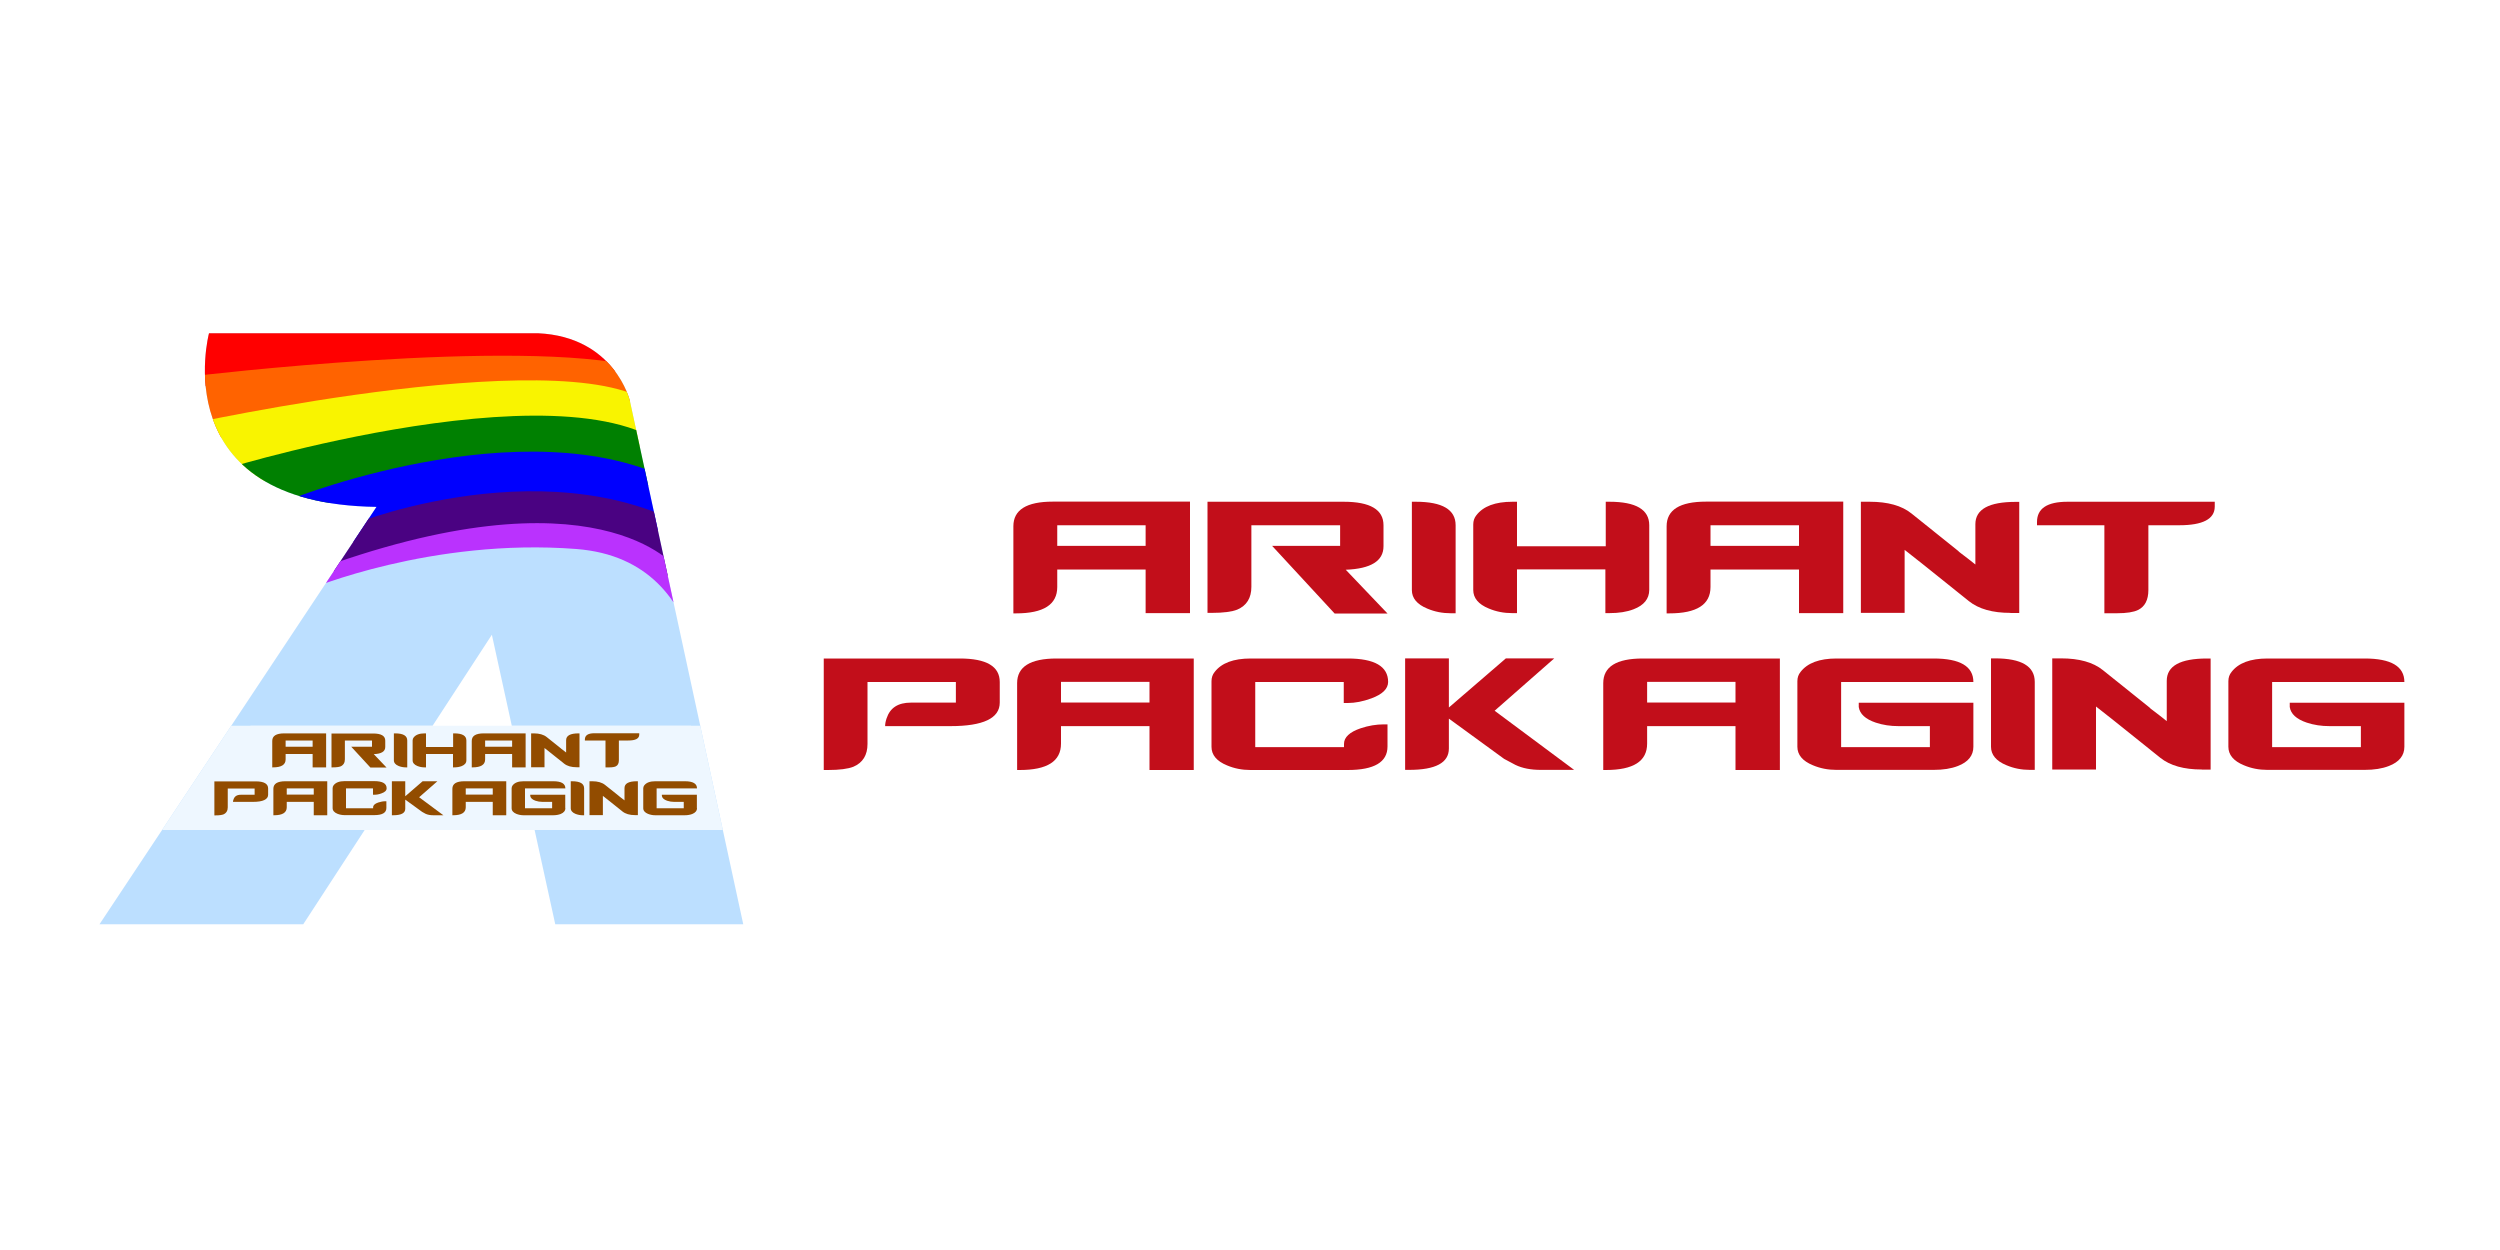
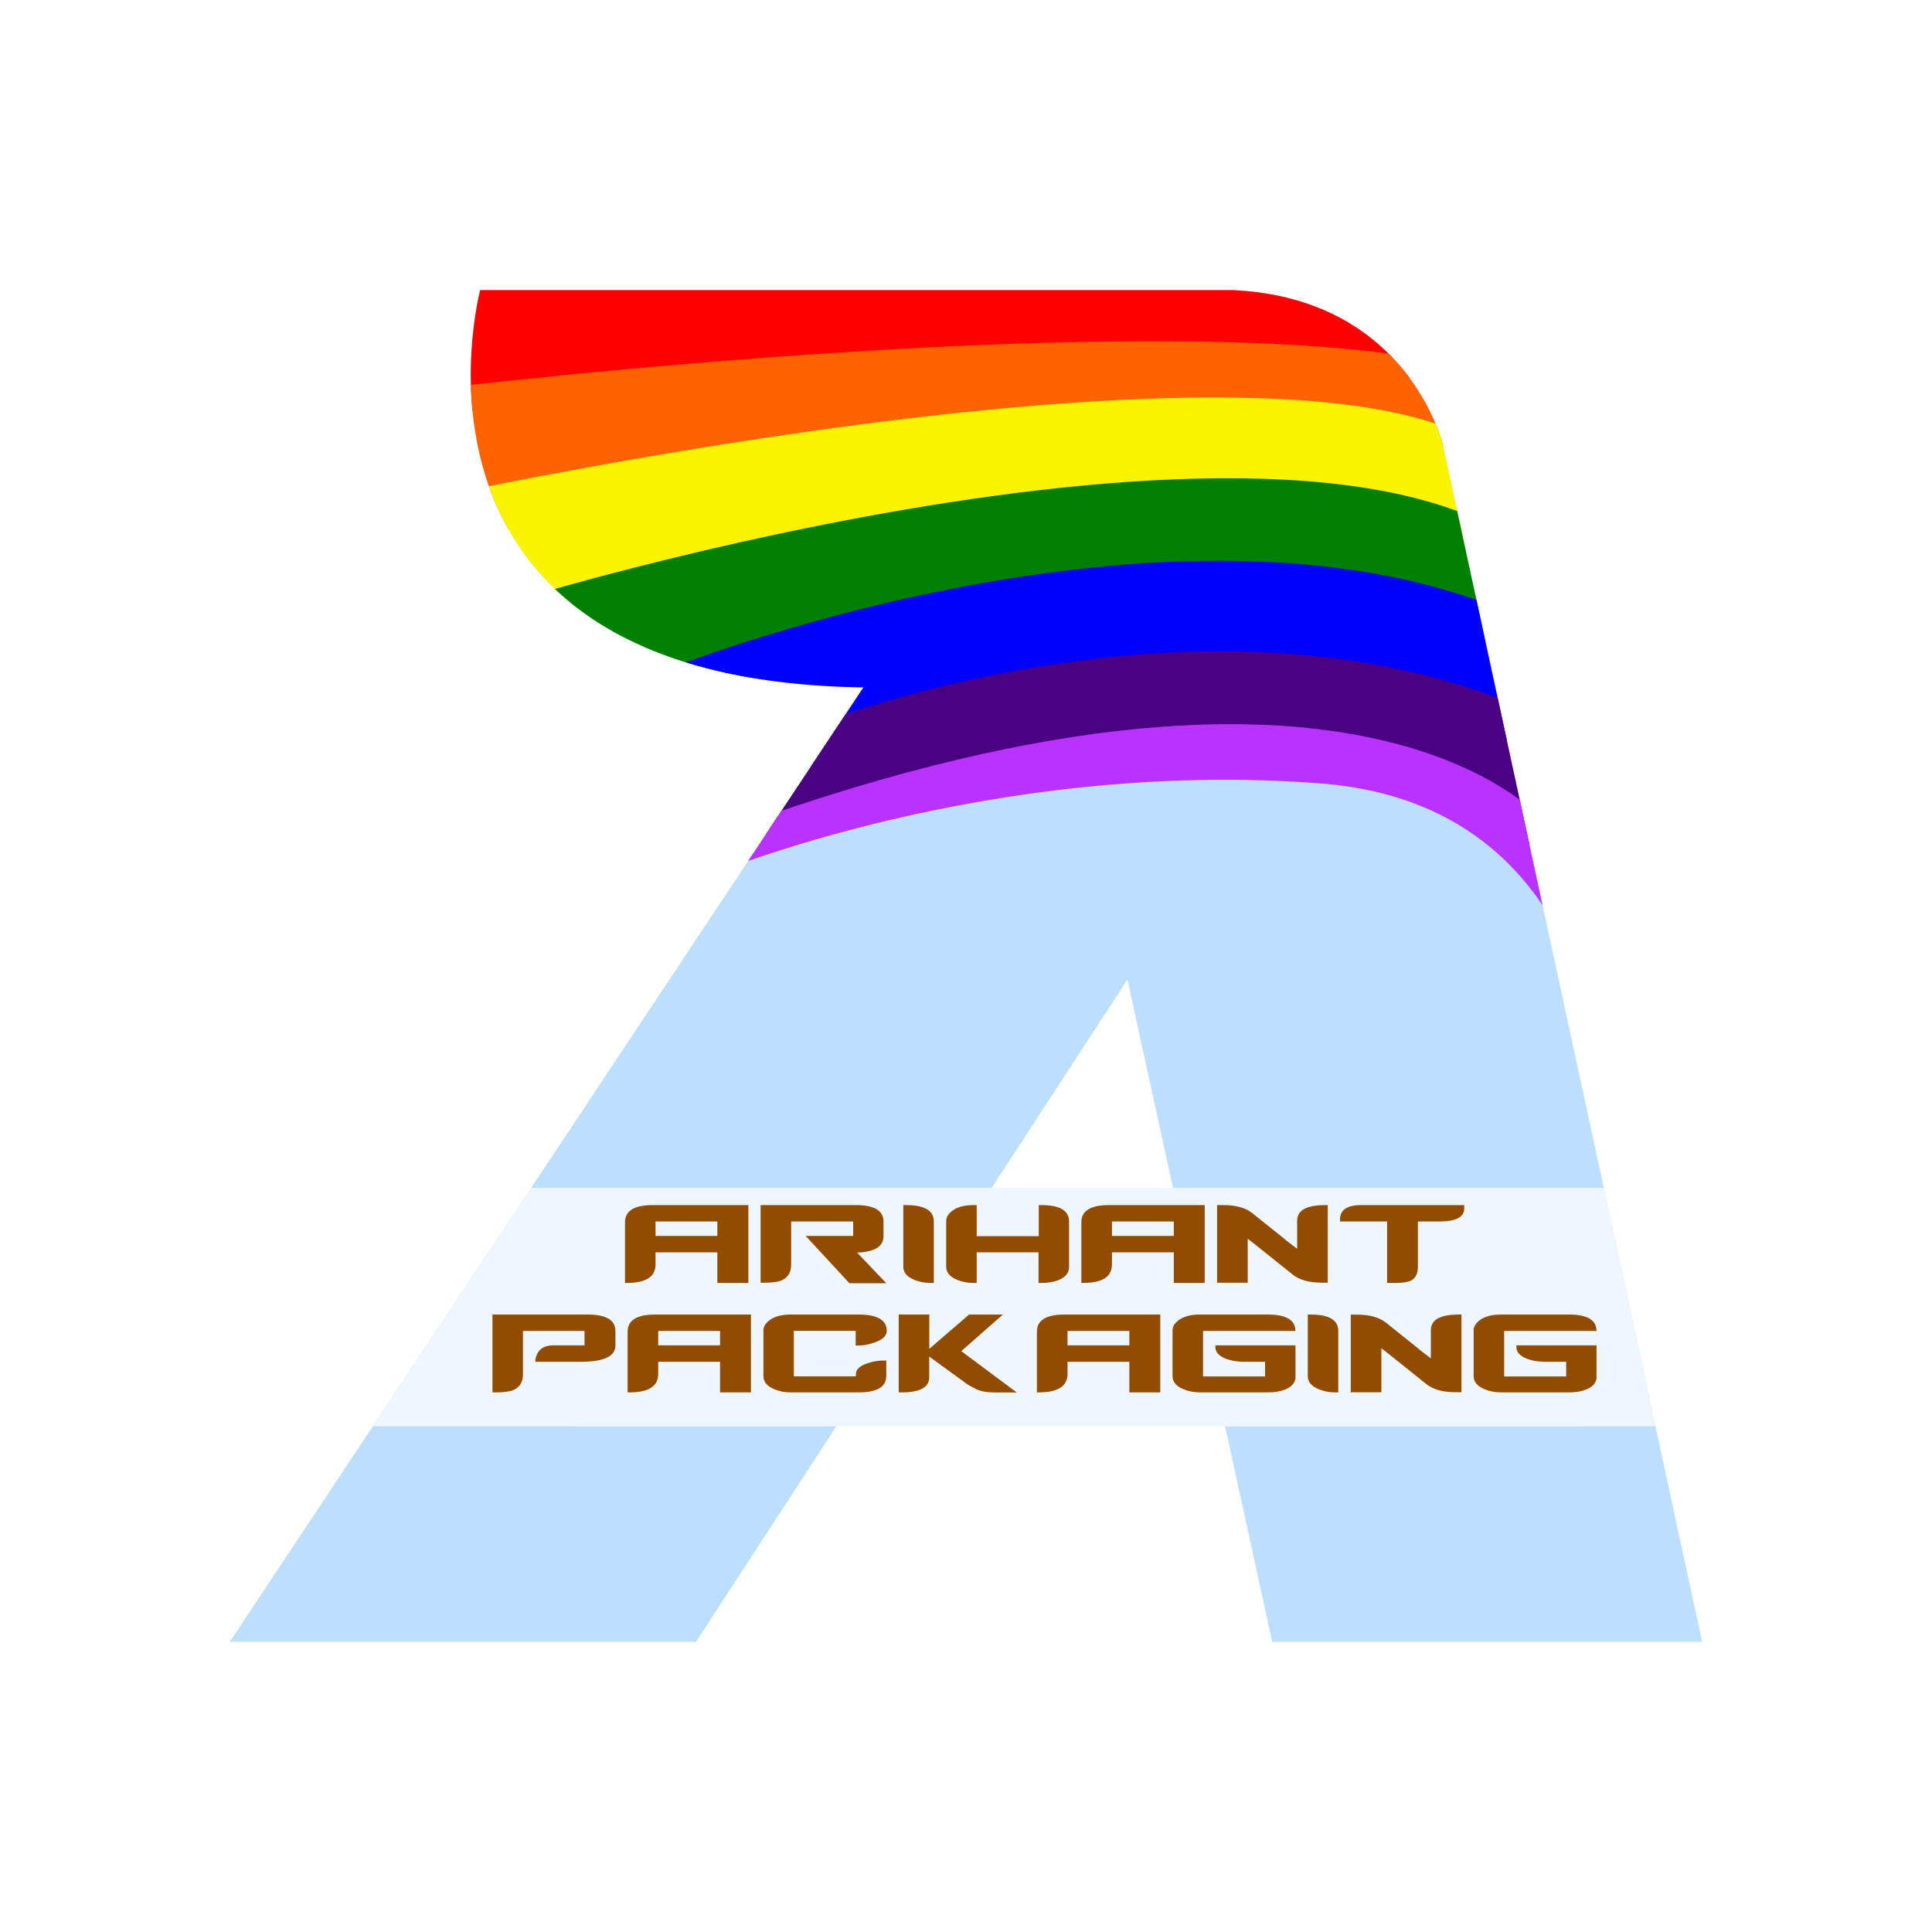
- <svg xmlns="http://www.w3.org/2000/svg" xmlns:xlink="http://www.w3.org/1999/xlink" version="1.1" id="Layer_1" x="0px" y="0px" viewBox="0 0 2000 1000" style="enable-background:new 0 0 2000 1000;" xml:space="preserve">
+ <svg xmlns="http://www.w3.org/2000/svg" xmlns:xlink="http://www.w3.org/1999/xlink" version="1.1" id="Layer_1" x="0px" y="0px" viewBox="0 0 2000 2000" style="enable-background:new 0 0 2000 2000;" xml:space="preserve">
  <style type="text/css">
	.st0{clip-path:url(#SVGID_2_);fill:#BCDFFF;}
	.st1{clip-path:url(#SVGID_2_);fill:#EEF7FF;}
	.st2{clip-path:url(#SVGID_2_);fill:#FF0000;}
	.st3{clip-path:url(#SVGID_2_);fill:#FF6300;}
	.st4{clip-path:url(#SVGID_2_);fill:#F9F400;}
	.st5{clip-path:url(#SVGID_2_);fill:#008001;}
	.st6{clip-path:url(#SVGID_2_);fill:#0000FE;}
	.st7{clip-path:url(#SVGID_2_);fill:#4A0282;}
	.st8{clip-path:url(#SVGID_2_);fill:#BA32FE;}
	.st9{fill:#EEF7FF;}
	.st10{fill:#924C00;}
- 	.st11{fill:#C20E1A;}
</style>
  <g>
    <g>
      <defs>
-         <path id="SVGID_1_" d="M79.6,739.4h163l150.9-231.6l50.7,231.6h150.4l-90.7-418.7c0,0-12-51.3-73.5-54.1H167.2     c0,0-36.6,136.5,134,138.9L79.6,739.4z" />
+         <path id="SVGID_1_" d="M237.8,1699.7h482.6l446.7-685.7l149.9,685.7h445.1L1493.6,460.4c0,0-35.4-151.8-217.6-160.1H497.1     c0,0-108.3,404,396.7,411.3L237.8,1699.7z" />
      </defs>
      <clipPath id="SVGID_2_">
        <use xlink:href="#SVGID_1_" style="overflow:visible;" />
      </clipPath>
-       <path class="st0" d="M79.6,739.4h163l150.9-231.6l50.7,231.6h150.4l-90.7-418.7c0,0-12-51.3-73.5-54.1H167.2    c0,0-36.6,136.5,134,138.9L79.6,739.4z" />
-       <rect x="118.6" y="580.6" class="st1" width="469" height="83.4" />
-       <polygon class="st2" points="158,309.2 524.2,296.2 507.6,237.1 141.5,253.7   " />
-       <path class="st3" d="M146.1,304.2l9.5-3.4c0,0,259.6-31.1,354.9-7.2v14.9l-2.1,13h-19.7H432l-156.5,6.3l-107.6,24.3L146.1,304.2z" />
-       <path class="st4" d="M146.1,340.3c0,0,327.1-72.3,380.1-12.1l-0.6,33.2l-50.7-15.1l-82.3-6l-109,26.4l-118.5,29.2L146.1,340.3z" />
-       <path class="st5" d="M183.7,374c0,0,313.2-95.1,366.8,2.7l-8.9,13.5l-35.2-2.5l-61.7-11.3l-64.7-4l-86.2,17.8    c0,0-31.8,12.5-32.4,12.8s-47.7,29.2-47.7,29.2L183.7,374z" />
-       <path class="st6" d="M222.4,409.5l11.3-10.6c0,0,202.3-80.5,319.5-5.9c0,0-4,33.2-4.2,34c-0.3,0.8-61.7-8.6-61.7-8.6l-64.4-10.4    l-48,2.6l-78.1,20.4l-20.3,3.6L222.4,409.5z" />
-       <path class="st7" d="M237.5,441.1l45.8-22c0,0,177.5-71.2,295.9,21.6l-13.7,25.9l-31.4-5.9L515.9,444l-37.5-7.9l-48-5.1l-49.1,2.5    l-44.3,6.3l-70,17.3l-40.8,12.2L237.5,441.1z" />
-       <path class="st8" d="M247.4,471.4c0,0,97.6-41.2,213.7-32.2s100.8,149.3,100.8,149.3l25.9-36.9l-46.5-97.2    c0,0-63.5-83.2-294.8,3.8L247.4,471.4z" />
+       <path class="st0" d="M237.8,1699.7h482.6l446.7-685.7l149.9,685.7h445.1L1493.6,460.4c0,0-35.4-151.8-217.6-160.1H497.1    c0,0-108.3,404,396.7,411.3L237.8,1699.7z" />
+       <rect x="353.4" y="1229.6" class="st1" width="1388.5" height="246.8" />
+       <polygon class="st2" points="470,426.3 1553.9,387.7 1505,212.8 421.1,261.8   " />
+       <path class="st3" d="M434.6,411.5l28.1-10.2c0,0,768.4-92.1,1050.6-21.3v44.2l-6.2,38.5h-58.3h-167.6l-463.4,18.7l-318.6,71.8    L434.6,411.5z" />
+       <path class="st4" d="M434.6,518.2c0,0,968.4-214,1125.3-35.9l-1.8,98.2l-149.9-44.8l-243.7-17.7L841.7,596l-350.9,86.4    L434.6,518.2z" />
+       <path class="st5" d="M546,617.9c0,0,927.2-281.7,1085.8,8.1l-26.3,39.8l-104.1-7.3l-182.7-33.3l-191.6-12l-255.1,52.6    c0,0-94.2,37-95.8,38c-1.6,1-141.1,86.4-141.1,86.4L546,617.9z" />
+       <path class="st6" d="M660.6,723l33.3-31.2c0,0,599-238.4,945.7-17.4c0,0-11.7,98.4-12.5,100.7c-0.8,2.3-182.7-25.4-182.7-25.4    l-190.5-30.8l-142.1,7.8l-231.2,60.5l-60.1,10.5L660.6,723z" />
+       <path class="st7" d="M705.3,816.7l135.6-65.1c0,0,525.3-210.9,875.8,63.8l-40.5,76.8l-92.9-17.4l-53.9-49.8l-110.9-23.4    l-142.1-15.1l-145.3,7.3L1000,812.6l-207.3,51.3L672,900L705.3,816.7z" />
+       <path class="st8" d="M734.5,906.3c0,0,288.9-121.8,632.6-95.3c343.6,26.6,298.3,442,298.3,442l76.5-109.3l-137.8-287.8    c0,0-187.9-246.4-872.8,11.3L734.5,906.3z" />
    </g>
-     <rect x="200.4" y="580.6" class="st9" width="352.4" height="83.4" />
+     <rect x="595.5" y="1229.6" class="st9" width="1043.3" height="246.8" />
    <g>
-       <path class="st10" d="M250.1,613.9v-10.7h-21.6v4.3c0,4.3-3.4,6.4-10.1,6.4h-0.6v-21.2c0-4,3.2-6,9.6-6h33.5v27.2H250.1z     M250.1,592.4h-21.6v5h21.6V592.4z" />
-       <path class="st10" d="M296.3,614L281,597.4h16.6v-5h-21.7v15.1c0,2.7-1.2,4.6-3.4,5.6c-1.3,0.5-3.4,0.8-6.2,0.8h-1.1v-27.1h33.3    c6.5,0,9.7,1.9,9.7,5.7v5.1c0,3.6-3.1,5.5-9.2,5.7l10.2,10.7H296.3z" />
-       <path class="st10" d="M324.6,613.9c-2,0-3.9-0.4-5.7-1.1c-2.5-1-3.8-2.6-3.8-4.5v-21.6h1c6.5,0,9.7,1.9,9.7,5.7v21.5H324.6z" />
-       <path class="st10" d="M369.3,612.9c-1.6,0.6-3.6,1-5.9,1h-1v-10.7h-21.6v10.7h-1.2c-2,0-3.9-0.4-5.7-1.1c-2.5-1-3.8-2.6-3.8-4.5    v-16c0-0.9,0.3-1.6,0.8-2.3c1.7-2.2,4.6-3.3,8.8-3.3h1.1v10.9h21.7v-10.9h0.9c6.5,0,9.7,1.9,9.7,5.7v15.8    C373.1,610.4,371.8,611.9,369.3,612.9z" />
-       <path class="st10" d="M409.7,613.9v-10.7h-21.6v4.3c0,4.3-3.4,6.4-10.1,6.4h-0.6v-21.2c0-4,3.2-6,9.6-6h33.5v27.2H409.7z     M409.7,592.4h-21.6v5h21.6V592.4z" />
-       <path class="st10" d="M461.4,613.8c-4.4,0-7.7-1-10.1-2.9l-11.4-9.1l-4.3-3.4v15.4h-10.7v-27.1h2.2c4.4,0,7.8,1,10.2,2.9l11.4,9.1    c0.1,0.1,0.2,0.2,0.3,0.3c1.8,1.3,3.1,2.3,3.9,3v-9.8c0-3.7,3.3-5.5,9.9-5.5h0.8v27.1H461.4z" />
-       <path class="st10" d="M502.6,592.4h-7.5v15.8c0,2.4-0.8,4.1-2.5,4.9c-1.1,0.5-2.8,0.8-5.1,0.8h-3.1v-21.5h-16.5v-0.8    c0-3.3,2.5-5,7.5-5h36v1.2C511.3,590.9,508.4,592.4,502.6,592.4z" />
-       <path class="st10" d="M202.4,641.5h-16c0-0.6,0.1-1.2,0.4-1.9c0.8-2.6,2.8-3.8,5.9-3.8h11v-5h-21.5v15.1c0,2.7-1.2,4.6-3.4,5.6    c-1.3,0.5-3.4,0.8-6.2,0.8h-1.1v-27.2h33.2c6.5,0,9.8,1.9,9.8,5.7v5C214.5,639.5,210.4,641.5,202.4,641.5z" />
-       <path class="st10" d="M251,652.2v-10.7h-21.6v4.3c0,4.3-3.4,6.4-10.1,6.4h-0.6v-21.2c0-4,3.2-6,9.6-6h33.5v27.2H251z M251,630.7    h-21.6v5H251V630.7z" />
-       <path class="st10" d="M305.2,634.7c-2.1,0.8-4,1.1-5.8,1.1h-1v-5.1h-21.6v15.9h21.7v-0.8c0-1.6,1.4-2.9,4.1-3.8    c1.9-0.6,3.8-1,5.6-1h0.9v5.4c0,3.8-3.2,5.7-9.7,5.7h-23.8c-2,0-3.9-0.4-5.7-1.1c-2.5-1-3.8-2.6-3.8-4.5v-16    c0-0.9,0.3-1.6,0.8-2.3c1.7-2.2,4.6-3.3,8.8-3.3h23.7c6.6,0,9.9,1.9,9.9,5.7C309.3,632.4,308,633.7,305.2,634.7z" />
-       <path class="st10" d="M346.6,652.2c-2.4,0-4.5-0.4-6.2-1.2l-2.7-1.5l-13.5-9.8v7.3c0,3.5-3.2,5.2-9.7,5.2h-1v-27.2h10.7v12    l13.9-12h11.8l-14.6,12.8l19.4,14.4H346.6z" />
-       <path class="st10" d="M394.2,652.2v-10.7h-21.6v4.3c0,4.3-3.4,6.4-10.1,6.4h-0.6v-21.2c0-4,3.2-6,9.6-6H405v27.2H394.2z     M394.2,630.7h-21.6v5h21.6V630.7z" />
-       <path class="st10" d="M452.3,646.5c0,2.1-1.3,3.7-3.8,4.7c-1.6,0.6-3.6,1-5.9,1h-23.8c-2,0-3.9-0.4-5.7-1.1    c-2.5-1-3.8-2.6-3.8-4.5v-16c0-0.9,0.3-1.6,0.8-2.3c1.7-2.2,4.6-3.3,8.8-3.3h23.7c6.5,0,9.7,1.9,9.7,5.7H420v15.9h21.7v-5.1H434    c-2,0-3.8-0.3-5.6-0.9c-2.5-0.9-3.9-2.1-4.2-3.8v-1h28V646.5z" />
-       <path class="st10" d="M466.1,652.2c-2,0-3.9-0.4-5.7-1.1c-2.5-1-3.8-2.6-3.8-4.5v-21.6h1c6.5,0,9.7,1.9,9.7,5.7v21.5H466.1z" />
-       <path class="st10" d="M508.1,652.1c-4.4,0-7.7-1-10.1-2.9l-11.4-9.1l-4.3-3.4v15.4h-10.7v-27.1h2.2c4.4,0,7.8,1,10.2,2.9l11.4,9.1    c0.1,0.1,0.2,0.2,0.3,0.3c1.8,1.3,3.1,2.3,3.9,3v-9.8c0-3.7,3.3-5.5,9.9-5.5h0.8v27.1H508.1z" />
-       <path class="st10" d="M557.6,646.5c0,2.1-1.3,3.7-3.8,4.7c-1.6,0.6-3.6,1-5.9,1h-23.8c-2,0-3.9-0.4-5.7-1.1    c-2.5-1-3.8-2.6-3.8-4.5v-16c0-0.9,0.3-1.6,0.8-2.3c1.7-2.2,4.6-3.3,8.8-3.3h23.7c6.5,0,9.7,1.9,9.7,5.7h-32.3v15.9H547v-5.1h-7.7    c-2,0-3.8-0.3-5.6-0.9c-2.5-0.9-3.9-2.1-4.2-3.8v-1h28V646.5z" />
-     </g>
-     <g>
-       <path class="st11" d="M916.5,490.6v-35h-70.7v14c0,14.1-11,21.1-33,21.1h-2.1V421c0-13.1,10.5-19.7,31.6-19.7H952v89.2H916.5z     M916.5,420.2h-70.7v16.5h70.7V420.2z" />
-       <path class="st11" d="M1067.7,490.8l-50-54.1h54.4v-16.5h-71v49.3c0,8.9-3.8,15-11.3,18.2c-4.3,1.7-11.1,2.6-20.3,2.6h-3.5v-88.9    h109c21.2,0,31.8,6.3,31.8,18.8V437c0,11.8-10.1,18-30.2,18.8l33.4,35H1067.7z" />
-       <path class="st11" d="M1160.6,490.6c-6.6,0-12.8-1.2-18.7-3.7c-8.3-3.4-12.4-8.4-12.4-14.8v-70.7h3.2c21.2,0,31.8,6.3,31.8,18.8    v70.4H1160.6z" />
-       <path class="st11" d="M1306.9,487.4c-5.4,2.1-11.8,3.1-19.4,3.1h-3.2v-35h-70.7v35h-3.9c-6.6,0-12.8-1.2-18.7-3.7    c-8.3-3.4-12.4-8.4-12.4-14.8v-52.4c0-2.9,0.8-5.3,2.5-7.4c5.5-7.2,15.1-10.8,28.8-10.8h3.7V437h71v-35.6h3    c21.2,0,31.8,6.3,31.8,18.8V472C1319.3,479.1,1315.2,484.2,1306.9,487.4z" />
-       <path class="st11" d="M1439.2,490.6v-35h-70.8v14c0,14.1-11,21.1-33,21.1h-2.1V421c0-13.1,10.5-19.7,31.6-19.7h109.7v89.2H1439.2z     M1439.2,420.2h-70.8v16.5h70.8V420.2z" />
-       <path class="st11" d="M1608.3,490.3c-14.3,0-25.3-3.1-33.2-9.4l-37.3-29.9l-14.1-11.1v50.4h-35v-88.9h7.1    c14.4,0,25.6,3.1,33.4,9.4l37.3,29.9c0.3,0.4,0.6,0.7,0.9,0.9c5.8,4.4,10.1,7.7,12.9,10v-32.2c0-12,10.8-17.9,32.3-17.9h2.8v88.9    H1608.3z" />
-       <path class="st11" d="M1743.4,420.2h-24.7V472c0,8-2.8,13.3-8.3,16c-3.5,1.7-9.1,2.6-16.8,2.6h-10.1v-70.4h-53.9v-2.6    c0-10.8,8.1-16.2,24.4-16.2h117.8v4C1771.7,415.2,1762.3,420.2,1743.4,420.2z" />
-       <path class="st11" d="M760.4,580.9h-52.3c0-1.9,0.4-4,1.2-6.3c2.8-8.4,9.2-12.5,19.4-12.5h36v-16.5H694v49.6    c0,8.9-3.8,15-11.3,18.2c-4.3,1.7-11.1,2.6-20.3,2.6H659v-89.2h108.8c21.4,0,32,6.3,32,18.8v16.5    C799.8,574.6,786.6,580.9,760.4,580.9z" />
-       <path class="st11" d="M919.6,615.9v-35h-70.8v14c0,14.1-11,21.1-33,21.1h-2.1v-69.5c0-13.1,10.5-19.7,31.6-19.7h109.7v89.2H919.6z     M919.6,545.5h-70.8v16.5h70.8V545.5z" />
-       <path class="st11" d="M1097.1,558.7c-6.8,2.5-13.1,3.7-18.9,3.7h-3.2v-16.8h-70.8v52.1h71v-2.6c0-5.3,4.5-9.5,13.4-12.5    c6.3-2.1,12.4-3.1,18.4-3.1h3v17.7c0,12.5-10.6,18.8-31.8,18.8h-77.9c-6.6,0-12.8-1.2-18.7-3.7c-8.3-3.4-12.4-8.4-12.4-14.8V545    c0-2.9,0.8-5.3,2.5-7.4c5.5-7.2,15.1-10.8,28.8-10.8h77.7c21.5,0,32.3,6.3,32.3,18.8C1110.4,551.1,1106,555.4,1097.1,558.7z" />
-       <path class="st11" d="M1232.6,615.9c-8,0-14.7-1.3-20.3-4l-9-4.8l-44.2-32.2v23.9c0,11.4-10.6,17.1-31.8,17.1h-3.2v-89.2h35v39.3    l45.6-39.3h38.7l-47.7,41.9l63.6,47.3H1232.6z" />
-       <path class="st11" d="M1388.4,615.9v-35h-70.7v14c0,14.1-11,21.1-33,21.1h-2.1v-69.5c0-13.1,10.5-19.7,31.6-19.7h109.7v89.2    H1388.4z M1388.4,545.5h-70.7v16.5h70.7V545.5z" />
-       <path class="st11" d="M1578.7,597.4c0,7-4.1,12.2-12.4,15.4c-5.4,2.1-11.8,3.1-19.4,3.1H1469c-6.6,0-12.8-1.2-18.7-3.7    c-8.3-3.4-12.4-8.4-12.4-14.8V545c0-2.9,0.8-5.3,2.5-7.4c5.5-7.2,15.1-10.8,28.8-10.8h77.7c21.2,0,31.8,6.3,31.8,18.8h-105.8v52.1    h71v-16.8h-25.1c-6.5,0-12.5-0.9-18.2-2.8c-8.3-2.8-12.8-7-13.6-12.5v-3.4h91.7V597.4z" />
-       <path class="st11" d="M1623.9,615.9c-6.6,0-12.8-1.2-18.7-3.7c-8.3-3.4-12.4-8.4-12.4-14.8v-70.7h3.2c21.2,0,31.8,6.3,31.8,18.8    v70.4H1623.9z" />
-       <path class="st11" d="M1761.4,615.6c-14.3,0-25.3-3.1-33.2-9.4l-37.3-29.9l-14.1-11.1v50.4h-35v-88.9h7.1    c14.4,0,25.6,3.1,33.4,9.4l37.3,29.9c0.3,0.4,0.6,0.7,0.9,0.9c5.8,4.4,10.1,7.7,12.9,10v-32.2c0-12,10.8-17.9,32.3-17.9h2.8v88.9    H1761.4z" />
-       <path class="st11" d="M1923.5,597.4c0,7-4.1,12.2-12.4,15.4c-5.4,2.1-11.8,3.1-19.4,3.1h-77.9c-6.6,0-12.8-1.2-18.7-3.7    c-8.3-3.4-12.4-8.4-12.4-14.8V545c0-2.9,0.8-5.3,2.5-7.4c5.5-7.2,15.1-10.8,28.8-10.8h77.7c21.2,0,31.8,6.3,31.8,18.8h-105.8v52.1    h71v-16.8h-25.1c-6.5,0-12.5-0.9-18.2-2.8c-8.3-2.8-12.8-7-13.6-12.5v-3.4h91.7V597.4z" />
+       <path class="st10" d="M742.6,1328.1v-31.7h-64v12.6c0,12.7-9.9,19.1-29.8,19.1H647v-62.8c0-11.8,9.5-17.8,28.5-17.8h99.2v80.6    H742.6z M742.6,1264.5h-64v14.9h64V1264.5z" />
+       <path class="st10" d="M879.2,1328.3l-45.2-48.9h49.2v-14.9H819v44.6c0,8.1-3.4,13.6-10.2,16.5c-3.9,1.5-10,2.3-18.3,2.3h-3.1    v-80.4h98.5c19.2,0,28.7,5.7,28.7,17v15.2c0,10.6-9.1,16.3-27.3,17l30.2,31.7H879.2z" />
+       <path class="st10" d="M963.2,1328.1c-6,0-11.6-1.1-16.9-3.3c-7.5-3.1-11.2-7.6-11.2-13.4v-63.9h2.9c19.2,0,28.7,5.7,28.7,17v63.6    H963.2z" />
+       <path class="st10" d="M1095.5,1325.3c-4.9,1.9-10.7,2.8-17.5,2.8h-2.9v-31.7h-64v31.7h-3.5c-6,0-11.6-1.1-16.9-3.3    c-7.5-3.1-11.2-7.6-11.2-13.4V1264c0-2.6,0.8-4.8,2.3-6.7c5-6.5,13.7-9.8,26-9.8h3.3v32.2h64.2v-32.2h2.7c19.2,0,28.7,5.7,28.7,17    v46.9C1106.7,1317.7,1103,1322.3,1095.5,1325.3z" />
+       <path class="st10" d="M1215.1,1328.1v-31.7h-64v12.6c0,12.7-9.9,19.1-29.8,19.1h-1.9v-62.8c0-11.8,9.5-17.8,28.5-17.8h99.2v80.6    H1215.1z M1215.1,1264.5h-64v14.9h64V1264.5z" />
+       <path class="st10" d="M1368,1327.8c-12.9,0-22.9-2.8-30-8.5l-33.7-27l-12.7-10v45.6h-31.7v-80.4h6.5c13.1,0,23.1,2.8,30.2,8.5    l33.7,27c0.3,0.3,0.6,0.6,0.8,0.8c5.3,4,9.2,7,11.7,9v-29.1c0-10.8,9.7-16.2,29.2-16.2h2.5v80.4H1368z" />
+       <path class="st10" d="M1490.1,1264.5h-22.3v46.9c0,7.2-2.5,12-7.5,14.4c-3.2,1.5-8.3,2.3-15.2,2.3h-9.2v-63.6h-48.7v-2.3    c0-9.8,7.4-14.7,22.1-14.7h106.5v3.6C1515.7,1260,1507.1,1264.5,1490.1,1264.5z" />
+       <path class="st10" d="M601.4,1409.7h-47.3c0-1.7,0.3-3.6,1-5.7c2.5-7.6,8.3-11.3,17.5-11.3h32.5v-14.9h-63.7v44.8    c0,8.1-3.4,13.6-10.2,16.5c-3.9,1.5-10,2.3-18.3,2.3h-3.1v-80.6h98.3c19.3,0,29,5.7,29,17v14.9    C637.1,1404.1,625.2,1409.7,601.4,1409.7z" />
+       <path class="st10" d="M745.4,1441.4v-31.7h-64v12.6c0,12.7-9.9,19.1-29.8,19.1h-1.9v-62.8c0-11.8,9.5-17.8,28.5-17.8h99.2v80.6    H745.4z M745.4,1377.8h-64v14.9h64V1377.8z" />
+       <path class="st10" d="M905.8,1389.6c-6.1,2.2-11.8,3.3-17.1,3.3h-2.9v-15.2h-64v47.1H886v-2.3c0-4.8,4-8.6,12.1-11.3    c5.7-1.9,11.3-2.8,16.7-2.8h2.7v16c0,11.3-9.6,17-28.7,17h-70.4c-6,0-11.6-1.1-16.9-3.3c-7.5-3.1-11.2-7.6-11.2-13.4v-47.4    c0-2.6,0.8-4.8,2.3-6.7c5-6.5,13.7-9.8,26-9.8h70.2c19.4,0,29.2,5.7,29.2,17C917.9,1382.8,913.9,1386.7,905.8,1389.6z" />
+       <path class="st10" d="M1028.3,1441.4c-7.2,0-13.3-1.2-18.3-3.6l-8.1-4.4l-40-29.1v21.6c0,10.3-9.6,15.5-28.7,15.5h-2.9v-80.6h31.7    v35.5l41.2-35.5h35l-43.1,37.9l57.5,42.8H1028.3z" />
+       <path class="st10" d="M1169.1,1441.4v-31.7h-64v12.6c0,12.7-9.9,19.1-29.8,19.1h-1.9v-62.8c0-11.8,9.5-17.8,28.5-17.8h99.2v80.6    H1169.1z M1169.1,1377.8h-64v14.9h64V1377.8z" />
+       <path class="st10" d="M1341.2,1424.7c0,6.4-3.7,11-11.3,13.9c-4.9,1.9-10.7,2.8-17.5,2.8H1242c-6,0-11.6-1.1-16.9-3.3    c-7.5-3.1-11.3-7.6-11.3-13.4v-47.4c0-2.6,0.8-4.8,2.3-6.7c5-6.5,13.7-9.8,26-9.8h70.2c19.2,0,28.7,5.7,28.7,17h-95.6v47.1h64.2    v-15.2H1287c-5.8,0-11.3-0.9-16.5-2.6c-7.5-2.6-11.6-6.4-12.3-11.3v-3.1h82.9V1424.7z" />
+       <path class="st10" d="M1382,1441.4c-6,0-11.6-1.1-16.9-3.3c-7.5-3.1-11.3-7.6-11.3-13.4v-63.9h2.9c19.2,0,28.7,5.7,28.7,17v63.6    H1382z" />
+       <path class="st10" d="M1506.4,1441.2c-12.9,0-22.9-2.8-30-8.5l-33.7-27l-12.7-10v45.6h-31.7v-80.4h6.5c13.1,0,23.1,2.8,30.2,8.5    l33.7,27c0.3,0.3,0.6,0.6,0.8,0.8c5.3,4,9.2,7,11.7,9V1377c0-10.8,9.7-16.2,29.2-16.2h2.5v80.4H1506.4z" />
+       <path class="st10" d="M1652.9,1424.7c0,6.4-3.7,11-11.3,13.9c-4.9,1.9-10.7,2.8-17.5,2.8h-70.4c-6,0-11.6-1.1-16.9-3.3    c-7.5-3.1-11.3-7.6-11.3-13.4v-47.4c0-2.6,0.8-4.8,2.3-6.7c5-6.5,13.7-9.8,26-9.8h70.2c19.2,0,28.7,5.7,28.7,17h-95.6v47.1h64.2    v-15.2h-22.7c-5.8,0-11.3-0.9-16.5-2.6c-7.5-2.6-11.6-6.4-12.3-11.3v-3.1h82.9V1424.7z" />
    </g>
  </g>
</svg>
